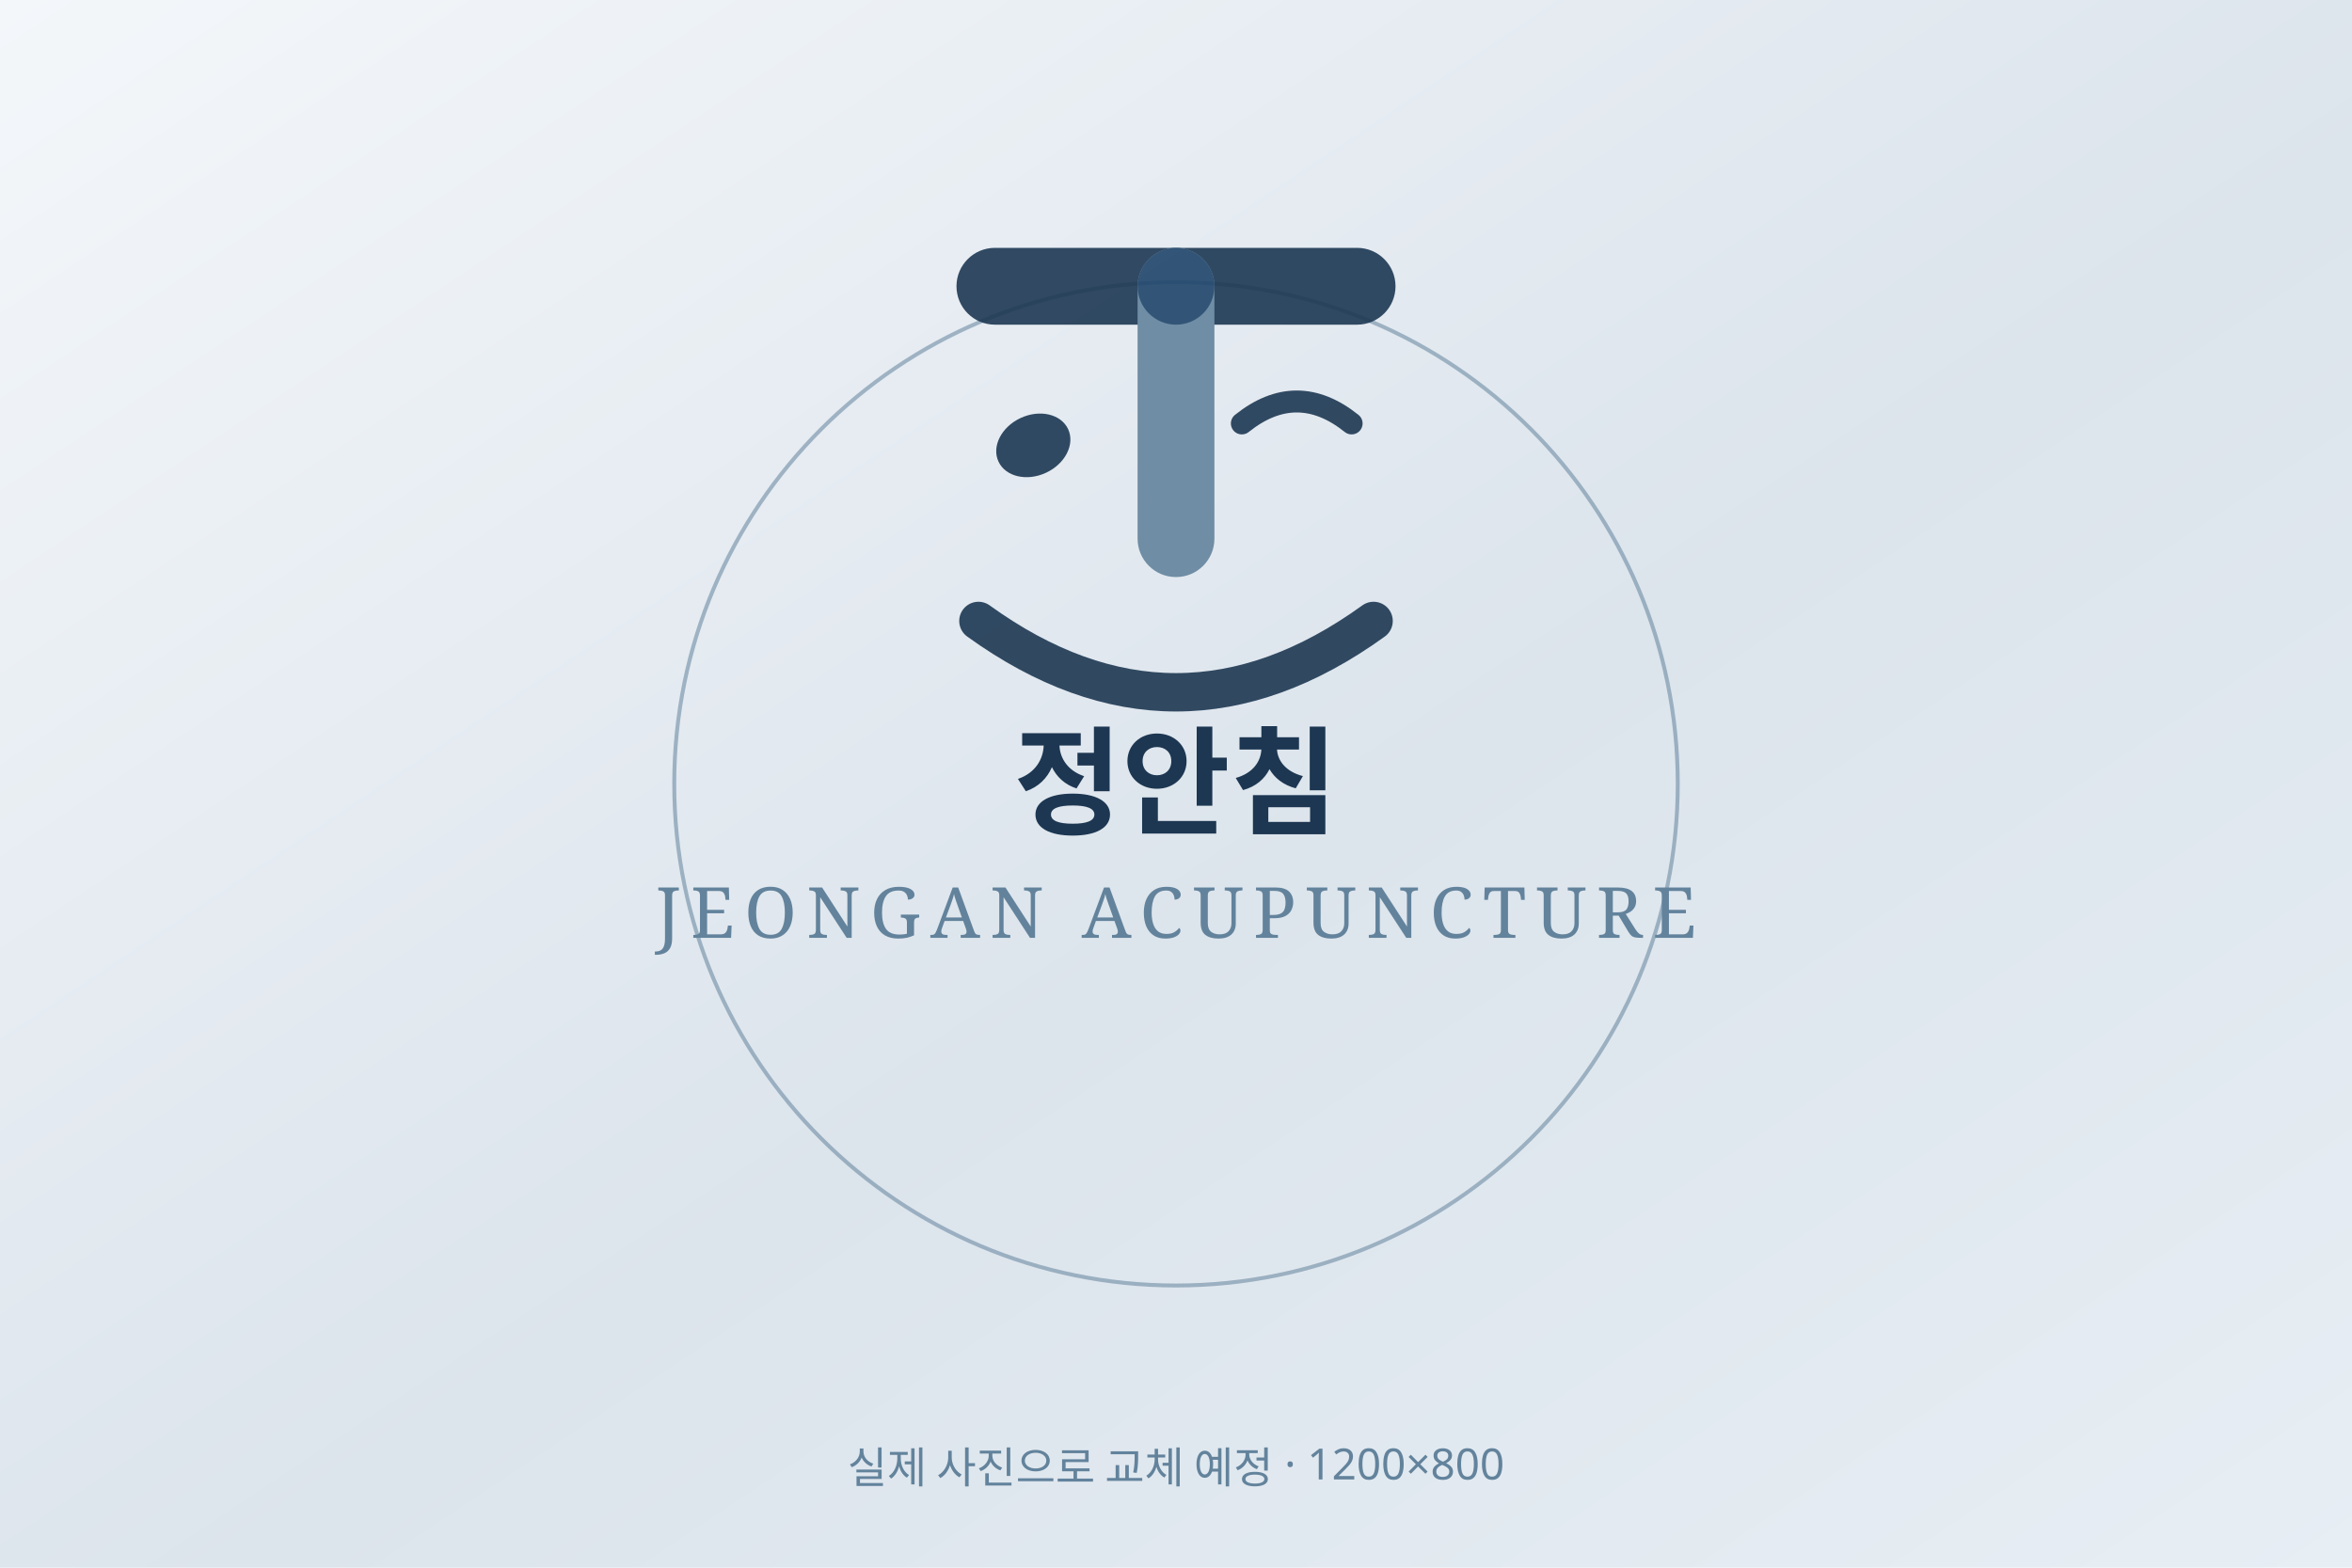
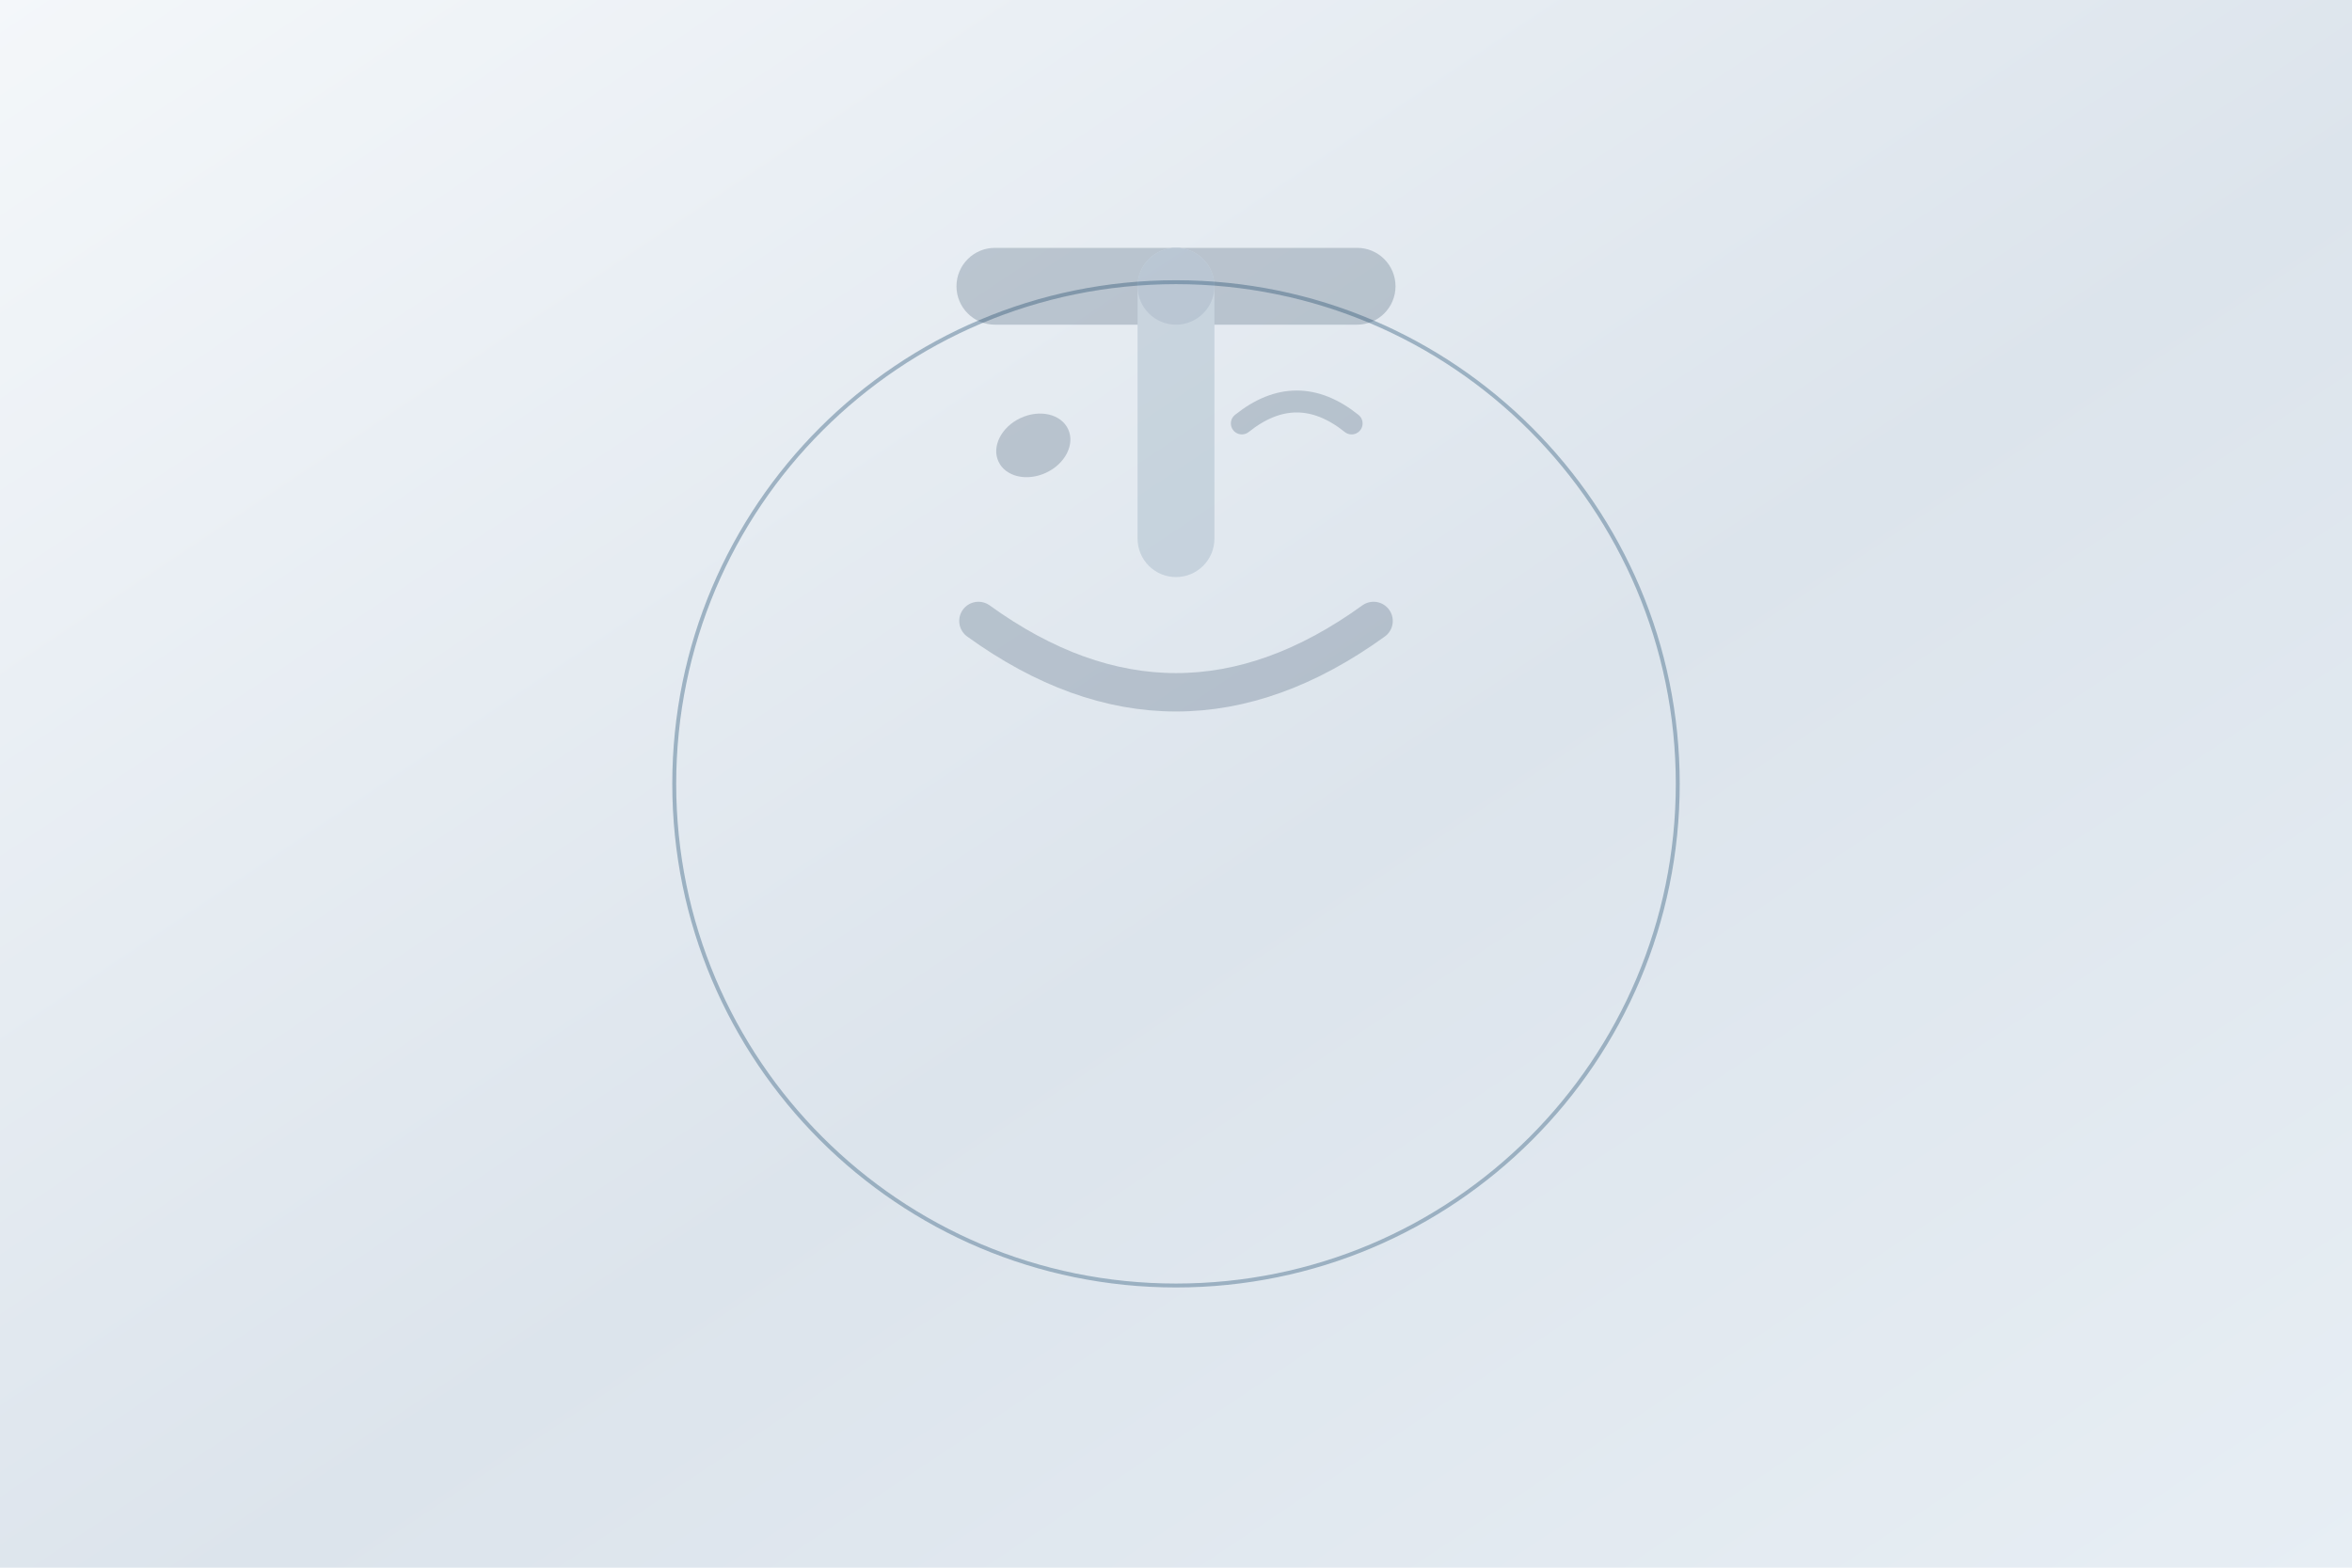
<svg xmlns="http://www.w3.org/2000/svg" viewBox="0 0 1200 800" width="1200" height="800" role="img" aria-label="정안침 (자리표시 이미지)">
  <defs>
    <linearGradient id="g" x1="0" y1="0" x2="1" y2="1">
      <stop offset="0" stop-color="#F4F7FA" />
      <stop offset=".55" stop-color="#DCE4EC" />
      <stop offset="1" stop-color="#E7EEF4" />
    </linearGradient>
  </defs>
  <rect width="1200" height="800" fill="url(#g)" />
  <circle cx="600" cy="400" r="256" fill="none" stroke="rgba(99,131,156,.55)" stroke-width="2" />
-   <g transform="translate(476.8,109.68) scale(2.8)" opacity=".9">
+   <g transform="translate(476.8,109.68) scale(2.8)" opacity=".22">
    <rect x="4" y="6" width="80" height="14" rx="7" fill="#1D3752" />
    <rect x="37" y="6" width="14" height="60" rx="7" fill="#63839C" />
    <rect x="37" y="6" width="14" height="14" rx="7" fill="#1F4569" />
    <ellipse cx="18" cy="42" rx="7" ry="5.5" transform="rotate(-25 18 42)" fill="#1D3752" />
    <path d="M56 38 Q66 30 76 38" fill="none" stroke="#1D3752" stroke-width="4" stroke-linecap="round" />
    <path d="M8 74 Q44 100 80 74" fill="none" stroke="#1D3752" stroke-width="7" stroke-linecap="round" />
  </g>
-   <text x="600" y="421" text-anchor="middle" font-family="'Nanum Myeongjo', 'Cormorant Garamond', serif" font-size="60" font-weight="700" fill="#1D3752">정안침</text>
-   <text x="600" y="478.6" text-anchor="middle" font-family="'Cormorant Garamond', 'Nanum Myeongjo', serif" font-size="36" letter-spacing="5" fill="#63839C">JEONGAN ACUPUNCTURE</text>
-   <text x="600" y="756.8" text-anchor="middle" font-family="Pretendard, sans-serif" font-size="22" fill="#63839C">실제 사진으로 교체 예정 · 1200×800</text>
</svg>
